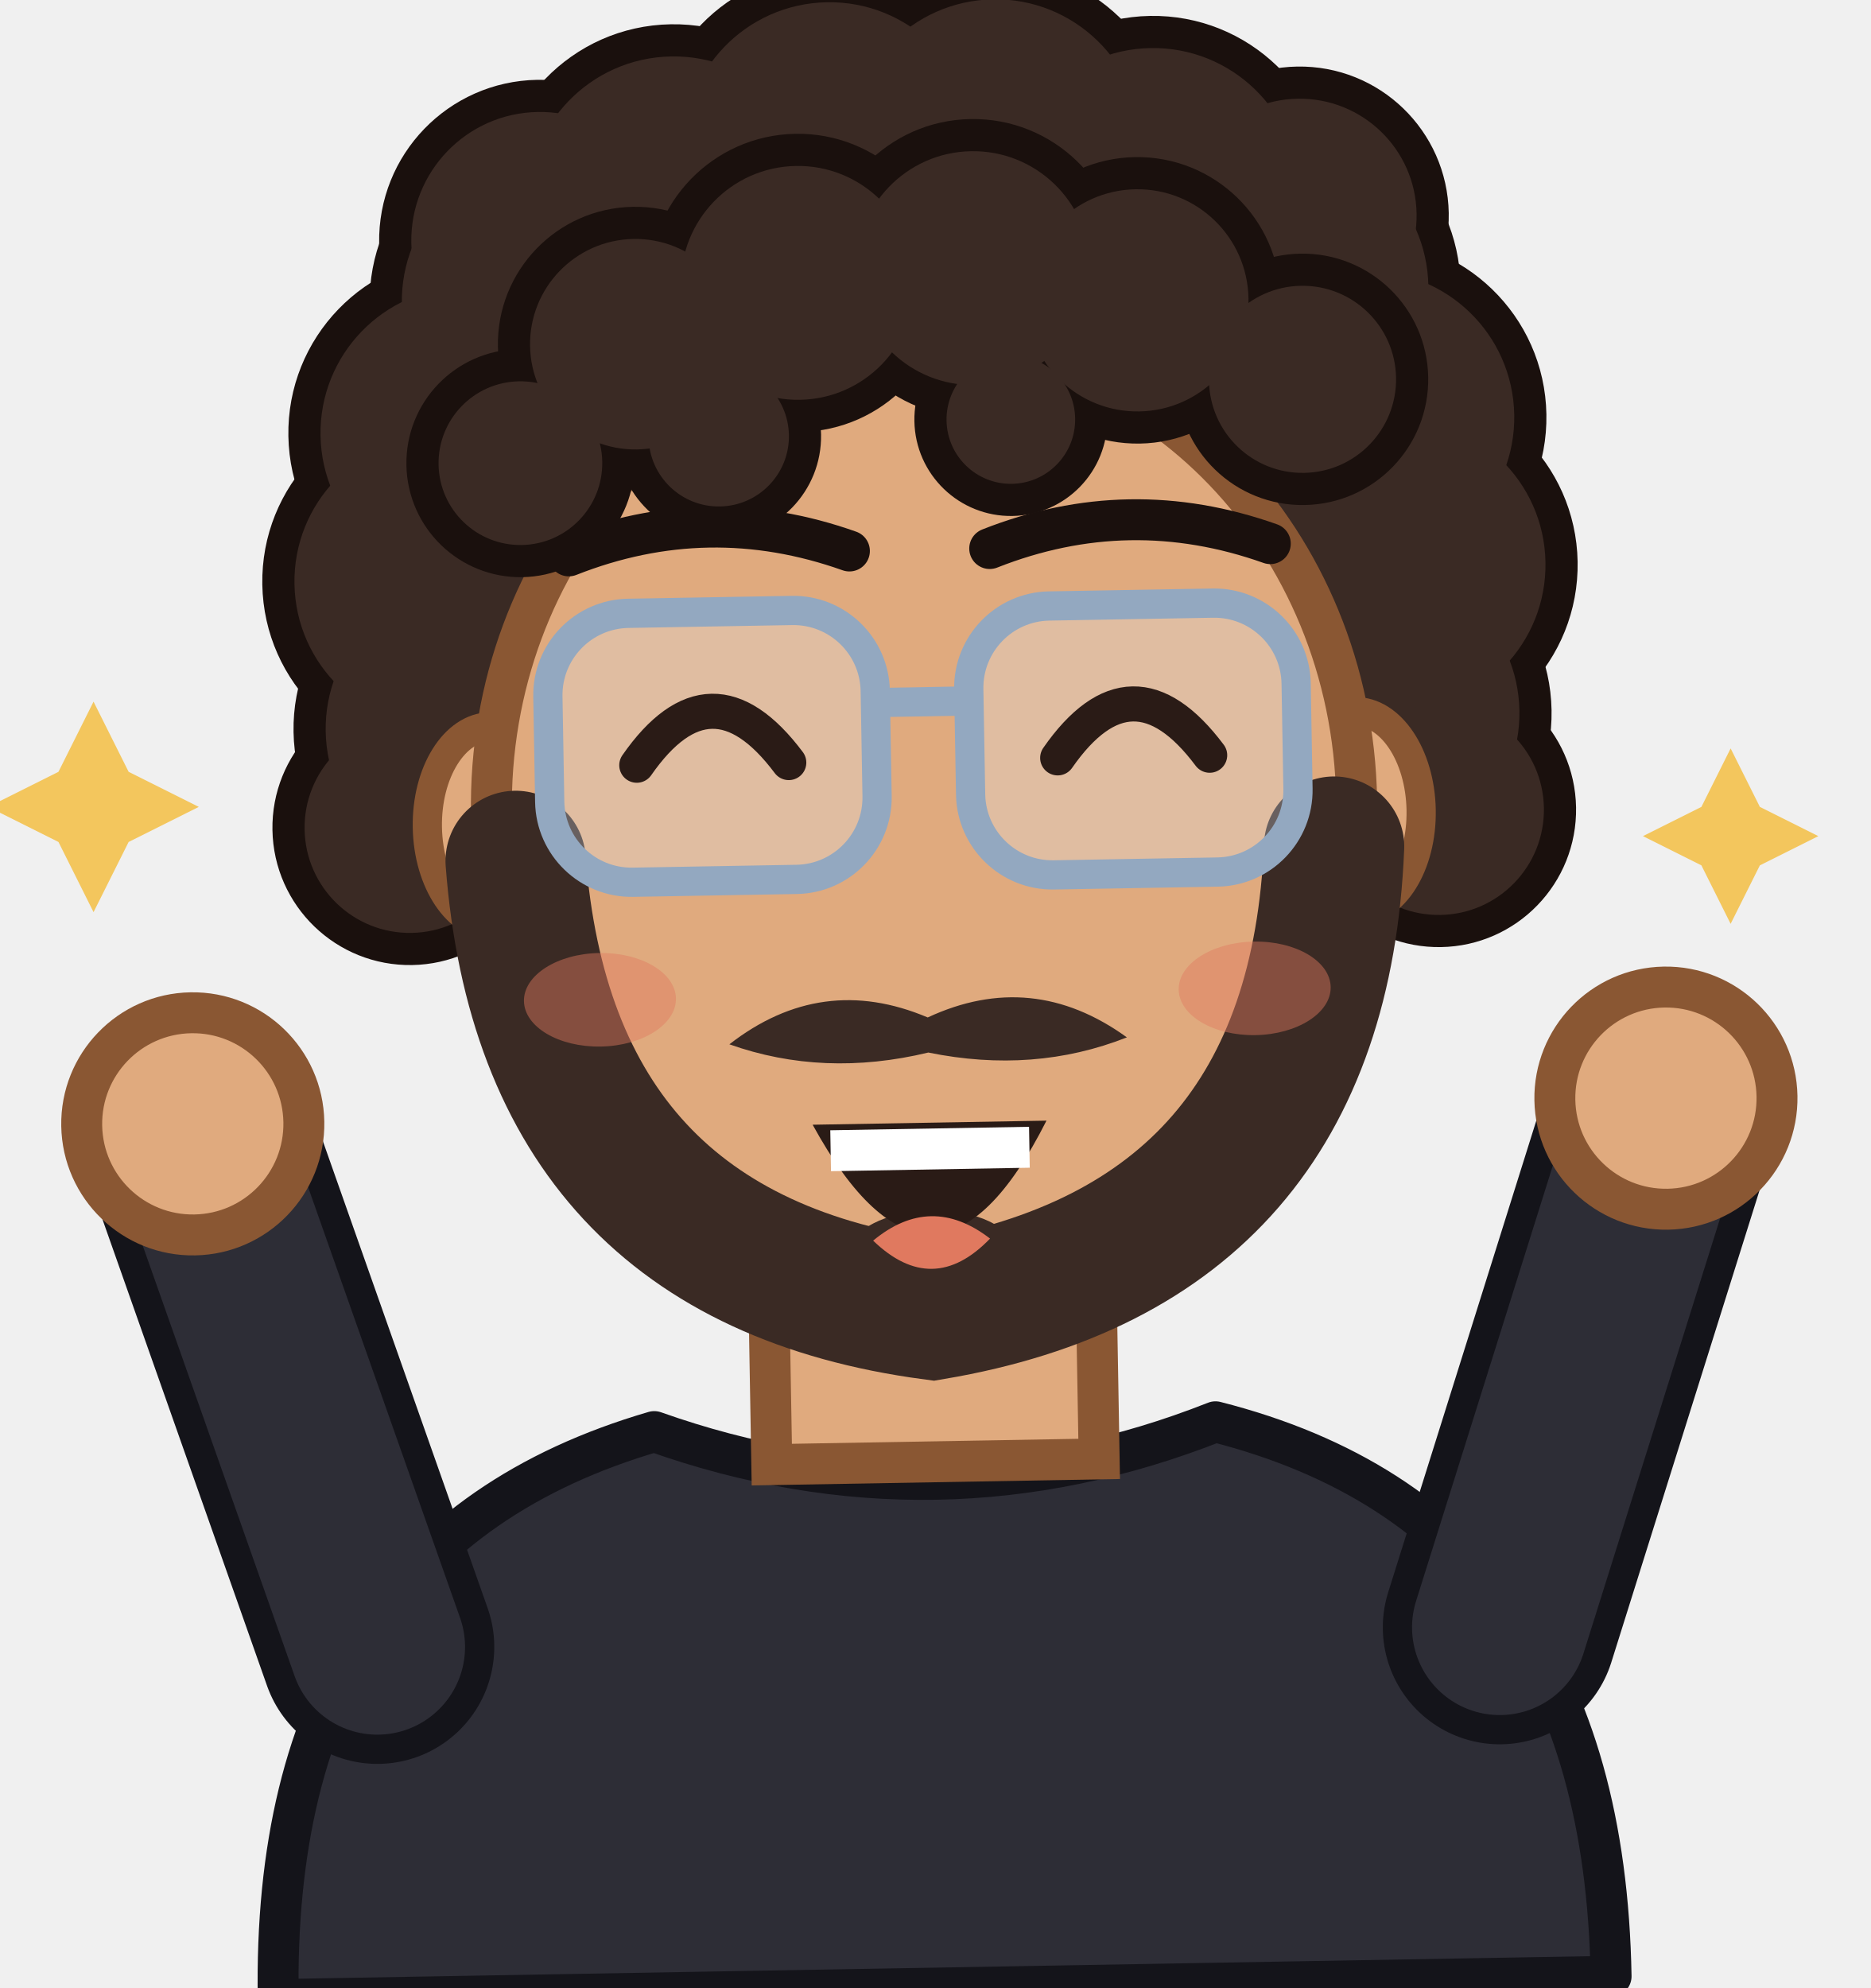
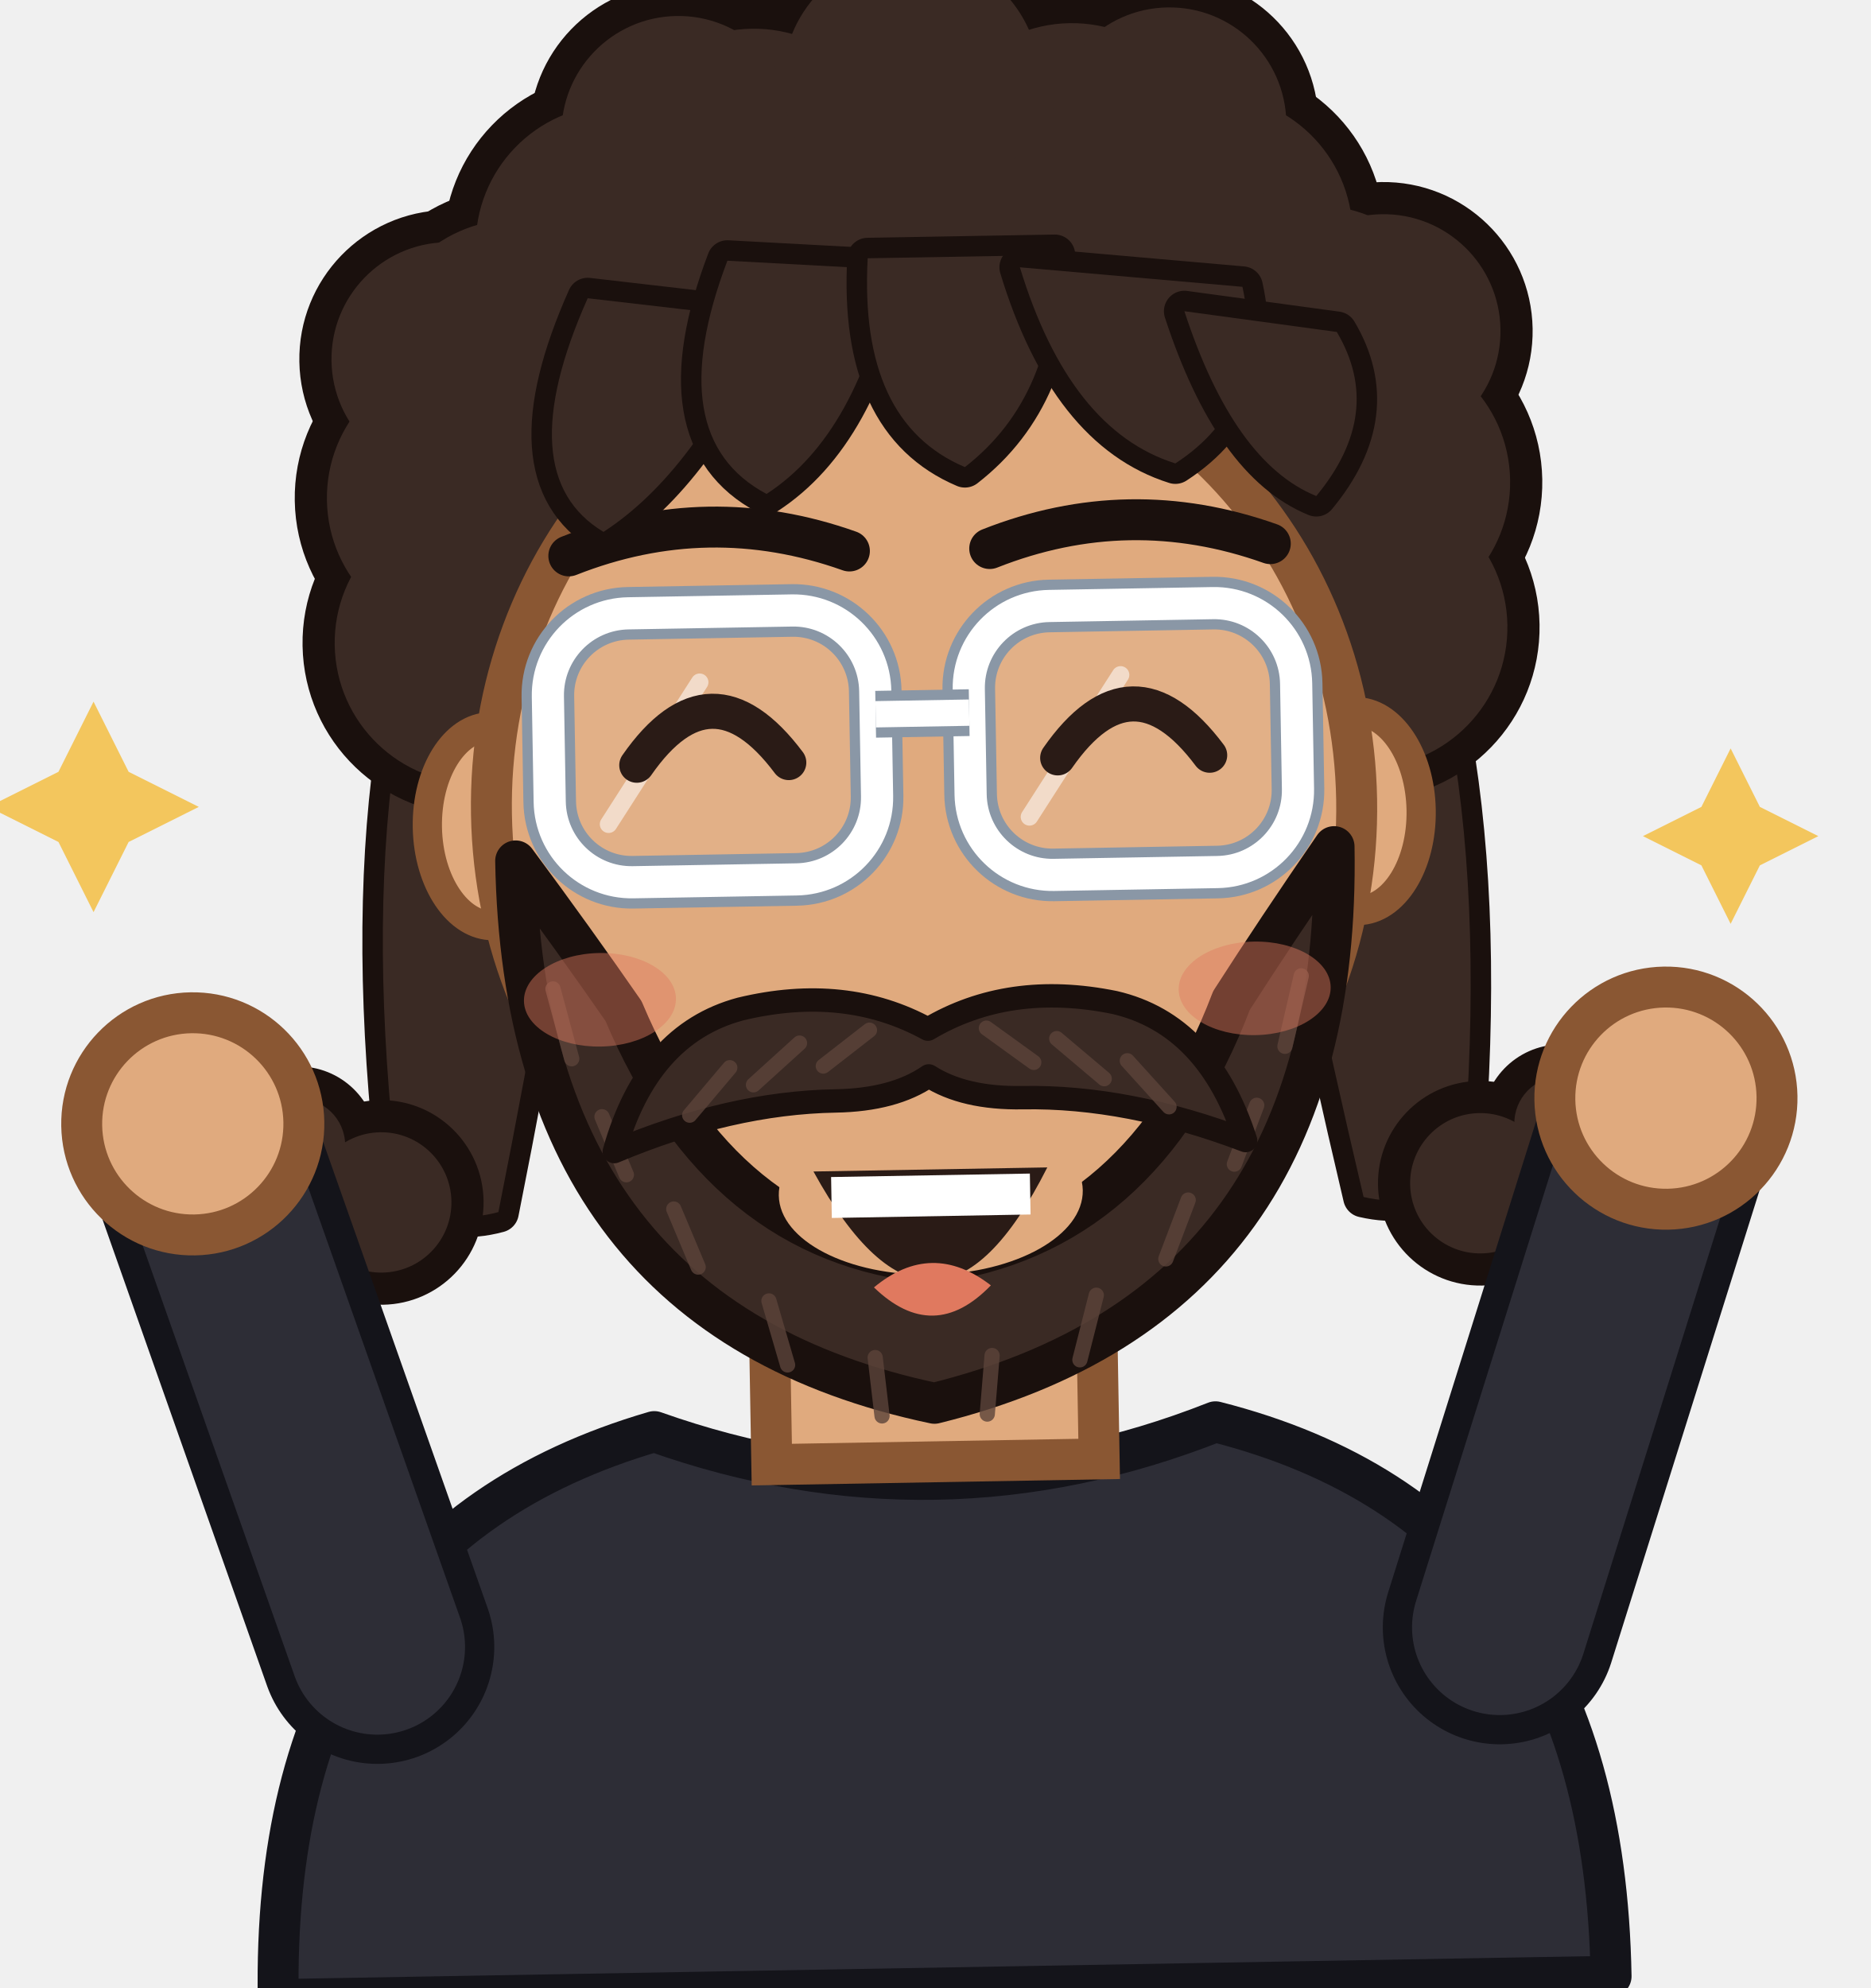
<svg xmlns="http://www.w3.org/2000/svg" viewBox="0 0 320 340" width="320" height="340">
  <g transform="rotate(-1 160 250)">
-     <circle cx="82.9" cy="123.3" r="27" fill="#3A2A24" stroke="#1A100D" stroke-width="7" />
-     <circle cx="78.0" cy="98.0" r="27" fill="#3A2A24" stroke="#1A100D" stroke-width="7" />
-     <circle cx="82.9" cy="72.7" r="27" fill="#3A2A24" stroke="#1A100D" stroke-width="7" />
-     <circle cx="97.2" cy="50.4" r="27" fill="#3A2A24" stroke="#1A100D" stroke-width="7" />
-     <circle cx="119.0" cy="33.9" r="27" fill="#3A2A24" stroke="#1A100D" stroke-width="7" />
-     <circle cx="145.8" cy="25.1" r="27" fill="#3A2A24" stroke="#1A100D" stroke-width="7" />
-     <circle cx="174.2" cy="25.1" r="27" fill="#3A2A24" stroke="#1A100D" stroke-width="7" />
-     <circle cx="201.0" cy="33.9" r="27" fill="#3A2A24" stroke="#1A100D" stroke-width="7" />
-     <circle cx="222.8" cy="50.4" r="27" fill="#3A2A24" stroke="#1A100D" stroke-width="7" />
-     <circle cx="237.1" cy="72.7" r="27" fill="#3A2A24" stroke="#1A100D" stroke-width="7" />
-     <circle cx="242.0" cy="98.0" r="27" fill="#3A2A24" stroke="#1A100D" stroke-width="7" />
-     <circle cx="237.1" cy="123.3" r="27" fill="#3A2A24" stroke="#1A100D" stroke-width="7" />
-     <circle cx="72.0" cy="140.0" r="20" fill="#3A2A24" stroke="#1A100D" stroke-width="7" />
-     <circle cx="248.0" cy="140.0" r="20" fill="#3A2A24" stroke="#1A100D" stroke-width="7" />
-     <circle cx="96.0" cy="40.0" r="24" fill="#3A2A24" stroke="#1A100D" stroke-width="7" />
-     <circle cx="226.0" cy="38.0" r="22" fill="#3A2A24" stroke="#1A100D" stroke-width="7" />
-     <circle cx="82.9" cy="123.3" r="25" fill="#3A2A24" />
-     <circle cx="78.0" cy="98.0" r="25" fill="#3A2A24" />
-     <circle cx="82.9" cy="72.7" r="25" fill="#3A2A24" />
-     <circle cx="97.2" cy="50.4" r="25" fill="#3A2A24" />
-     <circle cx="119.0" cy="33.9" r="25" fill="#3A2A24" />
-     <circle cx="145.8" cy="25.1" r="25" fill="#3A2A24" />
-     <circle cx="174.2" cy="25.1" r="25" fill="#3A2A24" />
-     <circle cx="201.0" cy="33.9" r="25" fill="#3A2A24" />
-     <circle cx="222.8" cy="50.4" r="25" fill="#3A2A24" />
-     <circle cx="237.1" cy="72.7" r="25" fill="#3A2A24" />
-     <circle cx="242.0" cy="98.0" r="25" fill="#3A2A24" />
-     <circle cx="237.1" cy="123.3" r="25" fill="#3A2A24" />
-     <circle cx="72.0" cy="140.0" r="18" fill="#3A2A24" />
-     <circle cx="248.0" cy="140.0" r="18" fill="#3A2A24" />
-     <circle cx="96.0" cy="40.0" r="22" fill="#3A2A24" />
-     <circle cx="226.0" cy="38.0" r="20" fill="#3A2A24" />
+     <path d="M92 70 Q62 110 68 190 Q70 210 86 206 Q96 160 104 112 Z" fill="#3A2A24" stroke="#1A100D" stroke-width="7" stroke-linejoin="round" />
+     <path d="M92 70 Q62 110 68 190 Q70 210 86 206 Q96 160 104 112 Z" fill="#3A2A24" />
+     <path d="M228 70 Q258 110 252 190 Q250 210 234 206 Q224 160 216 112 Z" fill="#3A2A24" stroke="#1A100D" stroke-width="7" stroke-linejoin="round" />
+     <path d="M228 70 Q258 110 252 190 Q250 210 234 206 Q224 160 216 112 Z" fill="#3A2A24" />
+     <circle cx="66.0" cy="204.0" r="14" fill="#3A2A24" stroke="#1A100D" stroke-width="7" />
+     <circle cx="52.0" cy="194.0" r="10" fill="#3A2A24" stroke="#1A100D" stroke-width="7" />
+     <circle cx="254.0" cy="204.0" r="14" fill="#3A2A24" stroke="#1A100D" stroke-width="7" />
+     <circle cx="268.0" cy="194.0" r="10" fill="#3A2A24" stroke="#1A100D" stroke-width="7" />
+     <circle cx="66.0" cy="204.0" r="12" fill="#3A2A24" />
+     <circle cx="52.0" cy="194.0" r="8" fill="#3A2A24" />
+     <circle cx="254.0" cy="204.0" r="12" fill="#3A2A24" />
+     <circle cx="268.0" cy="194.0" r="8" fill="#3A2A24" />
+     <circle cx="83.7" cy="108.6" r="26" fill="#3A2A24" stroke="#1A100D" stroke-width="7" />
+     <circle cx="82.8" cy="83.8" r="26" fill="#3A2A24" stroke="#1A100D" stroke-width="7" />
+     <circle cx="91.6" cy="60.3" r="26" fill="#3A2A24" stroke="#1A100D" stroke-width="7" />
+     <circle cx="109.0" cy="41.0" r="26" fill="#3A2A24" stroke="#1A100D" stroke-width="7" />
+     <circle cx="132.8" cy="28.4" r="26" fill="#3A2A24" stroke="#1A100D" stroke-width="7" />
+     <circle cx="160.0" cy="24.0" r="26" fill="#3A2A24" stroke="#1A100D" stroke-width="7" />
+     <circle cx="187.2" cy="28.4" r="26" fill="#3A2A24" stroke="#1A100D" stroke-width="7" />
+     <circle cx="211.0" cy="41.0" r="26" fill="#3A2A24" stroke="#1A100D" stroke-width="7" />
+     <circle cx="228.4" cy="60.3" r="26" fill="#3A2A24" stroke="#1A100D" stroke-width="7" />
+     <circle cx="237.2" cy="83.8" r="26" fill="#3A2A24" stroke="#1A100D" stroke-width="7" />
+     <circle cx="236.3" cy="108.6" r="26" fill="#3A2A24" stroke="#1A100D" stroke-width="7" />
+     <circle cx="80.0" cy="60.0" r="22" fill="#3A2A24" stroke="#1A100D" stroke-width="7" />
+     <circle cx="240.0" cy="58.0" r="22" fill="#3A2A24" stroke="#1A100D" stroke-width="7" />
+     <circle cx="120.0" cy="22.0" r="22" fill="#3A2A24" stroke="#1A100D" stroke-width="7" />
+     <circle cx="160.0" cy="14.0" r="24" fill="#3A2A24" stroke="#1A100D" stroke-width="7" />
+     <circle cx="204.0" cy="22.0" r="22" fill="#3A2A24" stroke="#1A100D" stroke-width="7" />
+     <circle cx="83.7" cy="108.6" r="24" fill="#3A2A24" />
+     <circle cx="82.8" cy="83.8" r="24" fill="#3A2A24" />
+     <circle cx="91.6" cy="60.3" r="24" fill="#3A2A24" />
+     <circle cx="109.0" cy="41.0" r="24" fill="#3A2A24" />
+     <circle cx="132.8" cy="28.4" r="24" fill="#3A2A24" />
+     <circle cx="160.0" cy="24.0" r="24" fill="#3A2A24" />
+     <circle cx="187.2" cy="28.4" r="24" fill="#3A2A24" />
+     <circle cx="211.0" cy="41.0" r="24" fill="#3A2A24" />
+     <circle cx="228.4" cy="60.3" r="24" fill="#3A2A24" />
+     <circle cx="237.2" cy="83.8" r="24" fill="#3A2A24" />
+     <circle cx="236.3" cy="108.6" r="24" fill="#3A2A24" />
+     <circle cx="80.0" cy="60.0" r="20" fill="#3A2A24" />
+     <circle cx="240.0" cy="58.0" r="20" fill="#3A2A24" />
+     <circle cx="120.0" cy="22.0" r="20" fill="#3A2A24" />
+     <circle cx="160.0" cy="14.0" r="22" fill="#3A2A24" />
+     <circle cx="204.0" cy="22.0" r="20" fill="#3A2A24" />
    <path d="M46 340 Q46 262 112 244 Q160 262 208 244 Q274 262 274 340 Z" fill="#2D2D36" stroke="#14141A" stroke-width="7" stroke-linejoin="round" />
    <rect x="132" y="210" width="56" height="40" fill="#E0AA7E" stroke="#8A5733" stroke-width="7" />
    <ellipse cx="86" cy="140" rx="11" ry="17" fill="#E0AA7E" stroke="#8A5733" stroke-width="5" />
    <ellipse cx="234" cy="140" rx="11" ry="17" fill="#E0AA7E" stroke="#8A5733" stroke-width="5" />
    <ellipse cx="160" cy="138" rx="74" ry="80" fill="#E0AA7E" stroke="#8A5733" stroke-width="7" />
-     <path d="M90 146 Q94 214 160 224 Q226 214 230 146" fill="none" stroke="#3A2A24" stroke-width="24" stroke-linecap="round" />
-     <path d="M126 178 Q142 166 160 174 Q178 166 194 178 Q178 184 160 180 Q142 184 126 178 Z" fill="#3A2A24" />
-     <ellipse cx="160" cy="214" rx="14" ry="7" fill="#3A2A24" />
+     <path d="M90 146 Q90 224 160 240 Q230 224 230 146 Q220 160 212 172 Q196 212 160 216 Q124 212 108 172 Q100 160 90 146 Z" fill="#3A2A24" stroke="#1A100D" stroke-width="7" stroke-linejoin="round" />
+     <path d="M104 190 l4 10" stroke="#5B433A" stroke-width="2.6" stroke-linecap="round" opacity=".8" />
+     <path d="M116 206 l4 10" stroke="#5B433A" stroke-width="2.6" stroke-linecap="round" opacity=".8" />
+     <path d="M132 222 l3 11" stroke="#5B433A" stroke-width="2.6" stroke-linecap="round" opacity=".8" />
+     <path d="M150 232 l1 10" stroke="#5B433A" stroke-width="2.6" stroke-linecap="round" opacity=".8" />
+     <path d="M170 232 l-1 10" stroke="#5B433A" stroke-width="2.6" stroke-linecap="round" opacity=".8" />
+     <path d="M188 222 l-3 11" stroke="#5B433A" stroke-width="2.6" stroke-linecap="round" opacity=".8" />
+     <path d="M204 206 l-4 10" stroke="#5B433A" stroke-width="2.6" stroke-linecap="round" opacity=".8" />
+     <path d="M216 190 l-4 10" stroke="#5B433A" stroke-width="2.6" stroke-linecap="round" opacity=".8" />
+     <path d="M96 168 l3 12" stroke="#5B433A" stroke-width="2.6" stroke-linecap="round" opacity=".8" />
+     <path d="M224 168 l-3 12" stroke="#5B433A" stroke-width="2.6" stroke-linecap="round" opacity=".8" />
+     <path d="M160 176 Q146 168 128 172 Q112 176 106 196 Q126 188 144 188 Q154 188 160 184 Q166 188 176 188 Q194 188 214 196 Q208 176 192 172 Q174 168 160 176 Z" fill="#3A2A24" stroke="#1A100D" stroke-width="4" stroke-linejoin="round" />
+     <path d="M150 176 l-8 6" stroke="#5B433A" stroke-width="2.6" stroke-linecap="round" opacity=".8" />
+     <path d="M138 178 l-8 7" stroke="#5B433A" stroke-width="2.6" stroke-linecap="round" opacity=".8" />
+     <path d="M126 182 l-7 8" stroke="#5B433A" stroke-width="2.6" stroke-linecap="round" opacity=".8" />
+     <path d="M170 176 l8 6" stroke="#5B433A" stroke-width="2.6" stroke-linecap="round" opacity=".8" />
+     <path d="M182 178 l8 7" stroke="#5B433A" stroke-width="2.6" stroke-linecap="round" opacity=".8" />
+     <path d="M194 182 l7 8" stroke="#5B433A" stroke-width="2.6" stroke-linecap="round" opacity=".8" />
+     <ellipse cx="160" cy="204" rx="26" ry="14" fill="#E0AA7E" />
    <ellipse cx="104" cy="170" rx="13" ry="8" fill="#E0795F" opacity=".45" />
    <ellipse cx="216" cy="170" rx="13" ry="8" fill="#E0795F" opacity=".45" />
-     <rect x="96" y="104" width="56" height="46" rx="14" fill="#DDEBFA" fill-opacity=".28" stroke="#93A8C0" stroke-width="5" />
-     <rect x="168" y="104" width="56" height="46" rx="14" fill="#DDEBFA" fill-opacity=".28" stroke="#93A8C0" stroke-width="5" />
-     <path d="M152 120 H168" stroke="#93A8C0" stroke-width="5" />
+     <rect x="96" y="104" width="56" height="46" rx="14" fill="#FFFFFF" fill-opacity=".07" stroke="#8A97A6" stroke-width="9" />
+     <rect x="96" y="104" width="56" height="46" rx="14" fill="none" stroke="#FFFFFF" stroke-width="5.5" />
+     <path d="M106 140 L122 116" stroke="#fff" stroke-width="3" stroke-linecap="round" opacity=".55" />
+     <rect x="168" y="104" width="56" height="46" rx="14" fill="#FFFFFF" fill-opacity=".07" stroke="#8A97A6" stroke-width="9" />
+     <rect x="168" y="104" width="56" height="46" rx="14" fill="none" stroke="#FFFFFF" stroke-width="5.5" />
+     <path d="M178 140 L194 116" stroke="#fff" stroke-width="3" stroke-linecap="round" opacity=".55" />
+     <path d="M152 122 H168" stroke="#8A97A6" stroke-width="8" />
+     <path d="M152 122 H168" stroke="#fff" stroke-width="4.5" />
    <path d="M111 130 Q124 112 137 130" fill="none" stroke="#2A1B16" stroke-width="6" stroke-linecap="round" />
    <path d="M183 130 Q196 112 209 130" fill="none" stroke="#2A1B16" stroke-width="6" stroke-linecap="round" />
    <path d="M100 94 Q124 85 148 94" fill="none" stroke="#1A100D" stroke-width="7" stroke-linecap="round" />
    <path d="M172 94 Q196 85 220 94" fill="none" stroke="#1A100D" stroke-width="7" stroke-linecap="round" />
-     <path d="M140 192 Q160 230 180 192 Z" fill="#2A1B16" />
-     <path d="M143 193 H177 V200 H143 Z" fill="#fff" />
-     <path d="M150 212 Q160 204 170 212 Q160 222 150 212 Z" fill="#E0795F" />
-     <circle cx="112.0" cy="58.0" r="20" fill="#3A2A24" stroke="#1A100D" stroke-width="7" />
-     <circle cx="140.0" cy="48.0" r="22" fill="#3A2A24" stroke="#1A100D" stroke-width="7" />
-     <circle cx="170.0" cy="46.0" r="22" fill="#3A2A24" stroke="#1A100D" stroke-width="7" />
-     <circle cx="198.0" cy="52.0" r="21" fill="#3A2A24" stroke="#1A100D" stroke-width="7" />
-     <circle cx="226.0" cy="66.0" r="18" fill="#3A2A24" stroke="#1A100D" stroke-width="7" />
-     <circle cx="92.0" cy="78.0" r="16" fill="#3A2A24" stroke="#1A100D" stroke-width="7" />
-     <circle cx="126.0" cy="74.0" r="14" fill="#3A2A24" stroke="#1A100D" stroke-width="7" />
-     <circle cx="176.0" cy="72.0" r="13" fill="#3A2A24" stroke="#1A100D" stroke-width="7" />
-     <circle cx="112.0" cy="58.0" r="18" fill="#3A2A24" />
-     <circle cx="140.0" cy="48.0" r="20" fill="#3A2A24" />
-     <circle cx="170.0" cy="46.0" r="20" fill="#3A2A24" />
-     <circle cx="198.0" cy="52.0" r="19" fill="#3A2A24" />
-     <circle cx="226.0" cy="66.0" r="16" fill="#3A2A24" />
-     <circle cx="92.0" cy="78.0" r="14" fill="#3A2A24" />
-     <circle cx="126.0" cy="74.0" r="12" fill="#3A2A24" />
-     <circle cx="176.0" cy="72.0" r="11" fill="#3A2A24" />
+     <path d="M140 200 Q160 238 180 200 Z" fill="#2A1B16" />
+     <path d="M143 201 H177 V208 H143 Z" fill="#fff" />
+     <path d="M150 220 Q160 212 170 220 Q160 230 150 220 Z" fill="#E0795F" />
+     <path d="M104 50 Q90 80 106 90 Q122 80 134 54 Z" fill="#3A2A24" stroke="#1A100D" stroke-width="7" stroke-linejoin="round" />
+     <path d="M104 50 Q90 80 106 90 Q122 80 134 54 Z" fill="#3A2A24" />
+     <path d="M128 44 Q116 74 134 84 Q150 74 156 46 Z" fill="#3A2A24" stroke="#1A100D" stroke-width="7" stroke-linejoin="round" />
+     <path d="M128 44 Q116 74 134 84 Q150 74 156 46 Z" fill="#3A2A24" />
+     <path d="M152 44 Q150 72 168 80 Q184 68 184 44 Z" fill="#3A2A24" stroke="#1A100D" stroke-width="7" stroke-linejoin="round" />
+     <path d="M152 44 Q150 72 168 80 Q184 68 184 44 Z" fill="#3A2A24" />
+     <path d="M178 46 Q186 74 204 80 Q220 70 216 50 Z" fill="#3A2A24" stroke="#1A100D" stroke-width="7" stroke-linejoin="round" />
+     <path d="M178 46 Q186 74 204 80 Q220 70 216 50 Z" fill="#3A2A24" />
+     <path d="M206 54 Q214 80 228 86 Q240 72 232 58 Z" fill="#3A2A24" stroke="#1A100D" stroke-width="7" stroke-linejoin="round" />
+     <path d="M206 54 Q214 80 228 86 Q240 72 232 58 Z" fill="#3A2A24" />
    <path d="M64 280 L34 190" stroke="#14141A" stroke-width="40" stroke-linecap="round" />
    <path d="M64 280 L34 190" stroke="#2D2D36" stroke-width="30" stroke-linecap="round" />
    <circle cx="34" cy="190" r="19" fill="#E0AA7E" stroke="#8A5733" stroke-width="7" />
    <path d="M256 280 L286 190" stroke="#14141A" stroke-width="40" stroke-linecap="round" />
    <path d="M256 280 L286 190" stroke="#2D2D36" stroke-width="30" stroke-linecap="round" />
    <circle cx="286" cy="190" r="19" fill="#E0AA7E" stroke="#8A5733" stroke-width="7" />
  </g>
  <g fill="#F3C65D">
    <path d="M16 120 l6 12 12 6 -12 6 -6 12 -6 -12 -12 -6 12 -6z" />
    <path d="M296 128 l5 10 10 5 -10 5 -5 10 -5 -10 -10 -5 10 -5z" />
  </g>
</svg>
